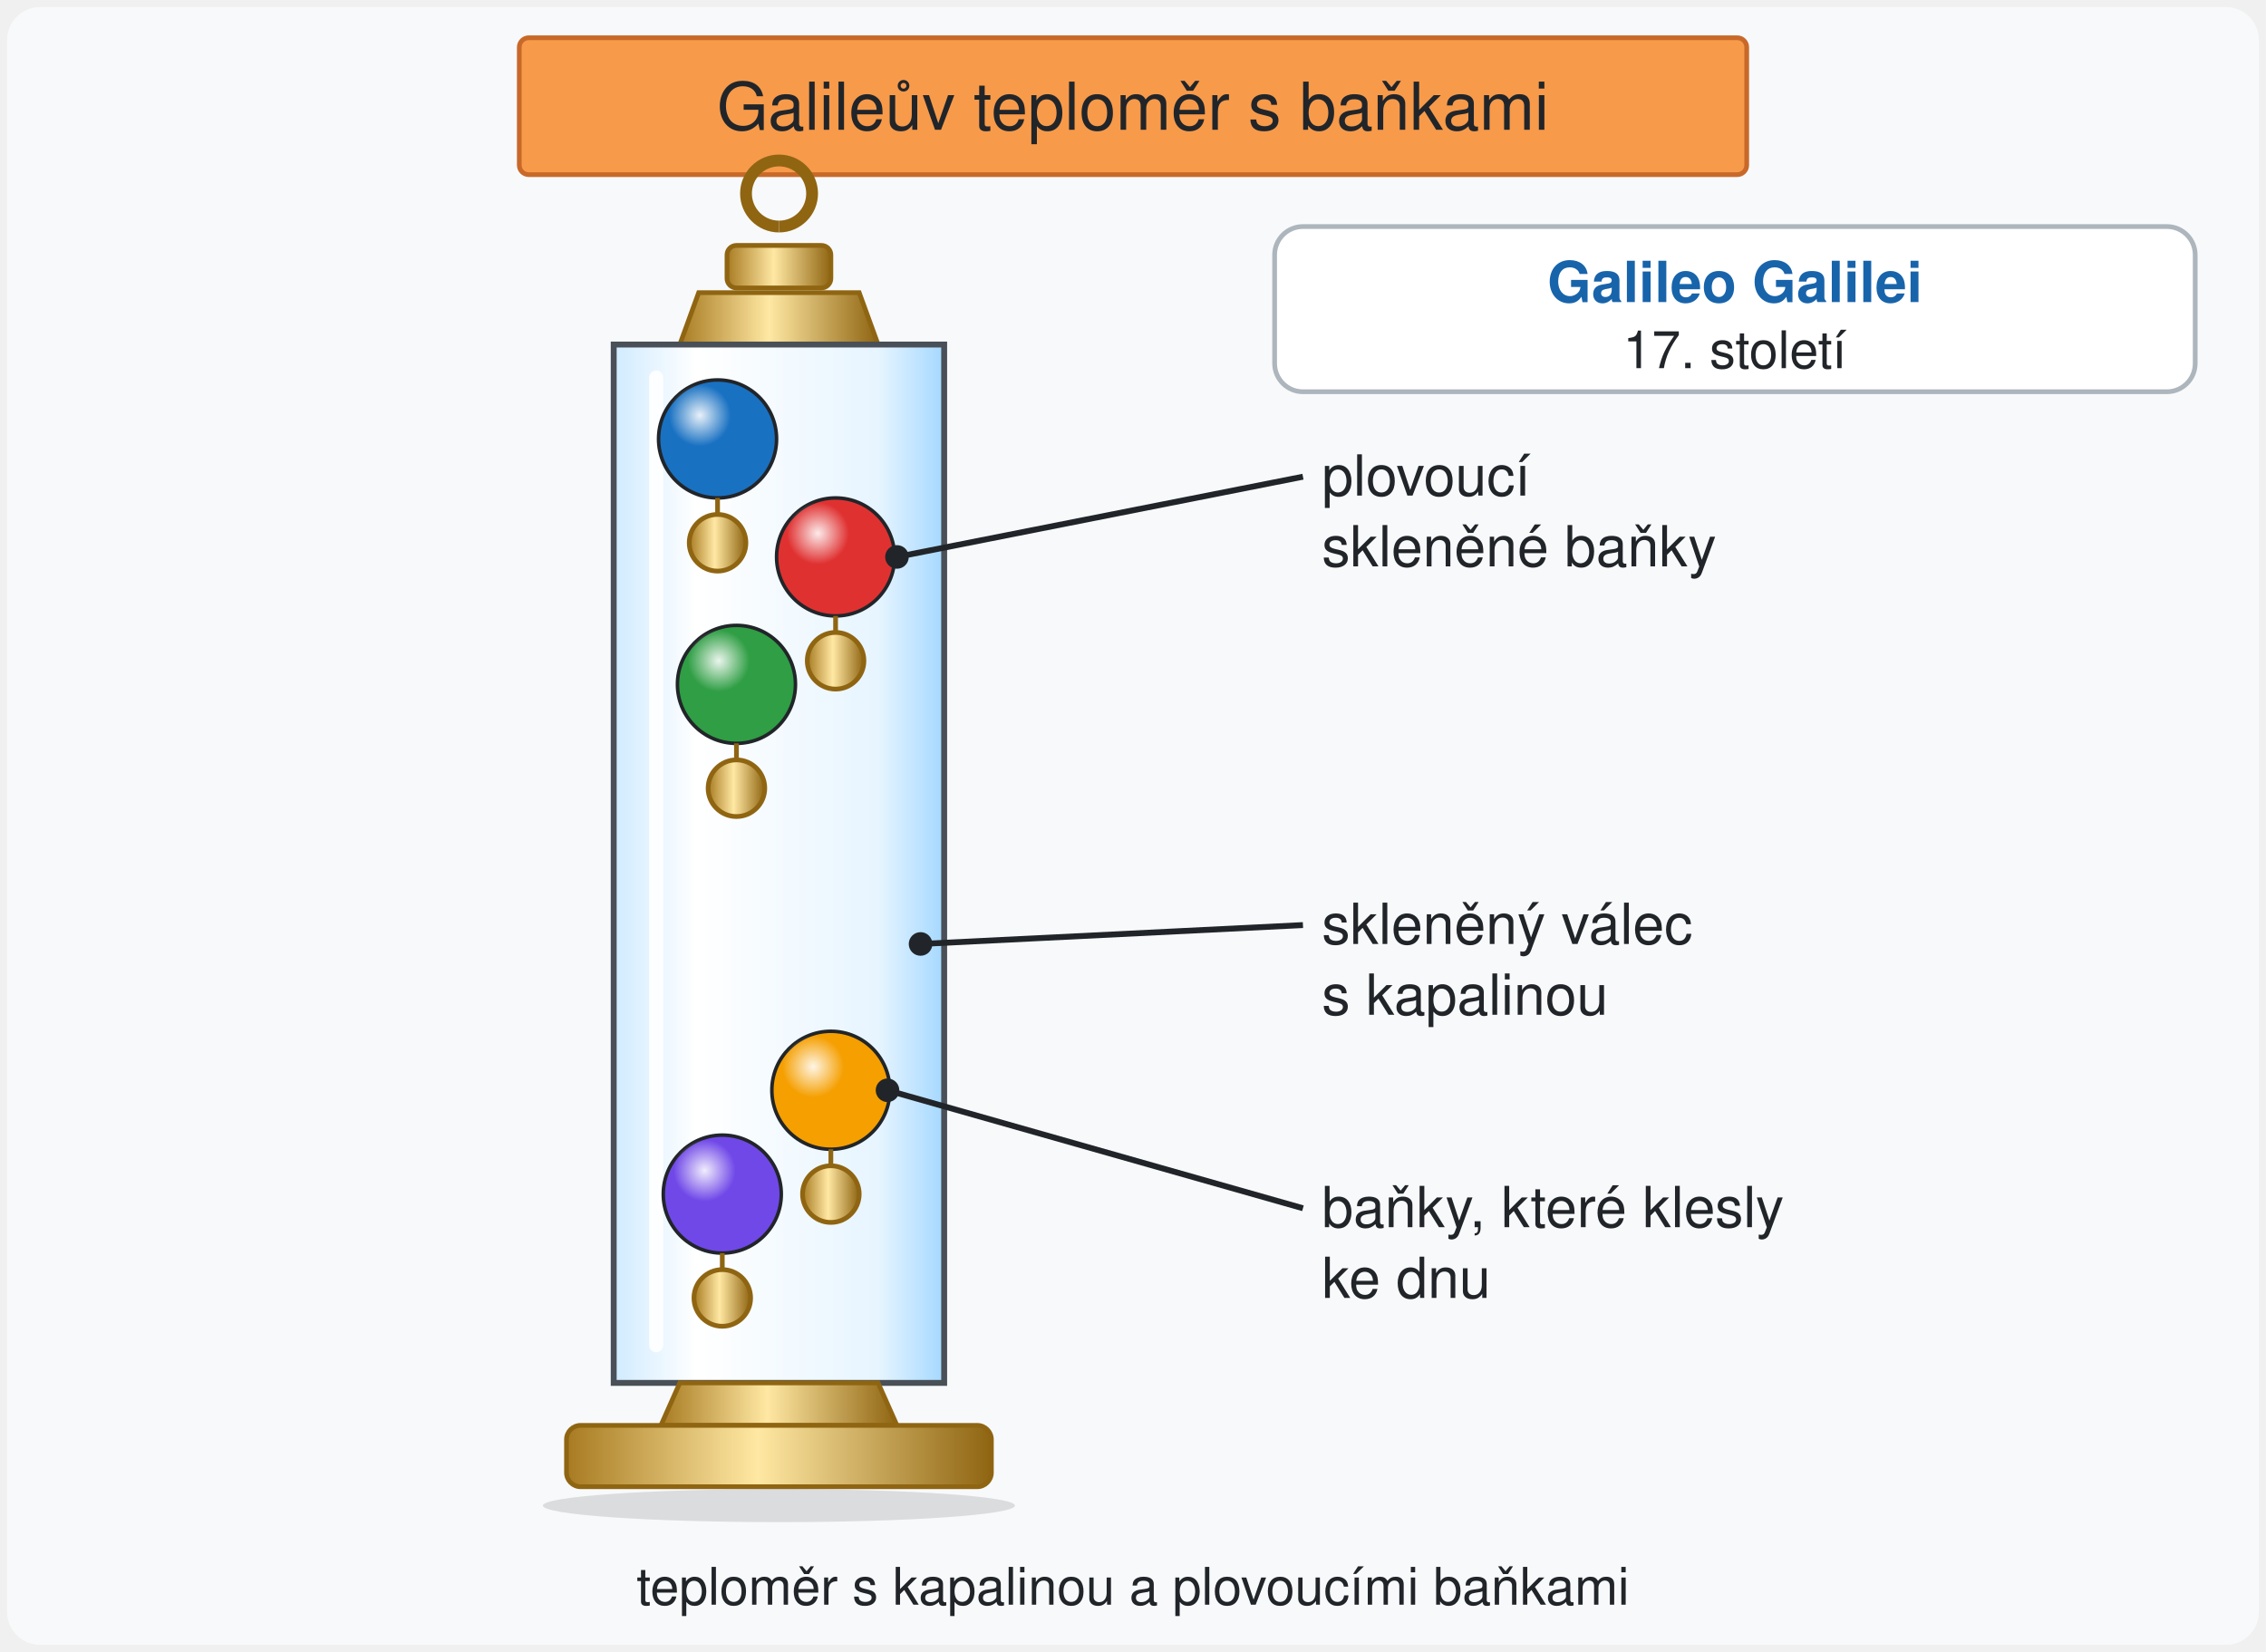
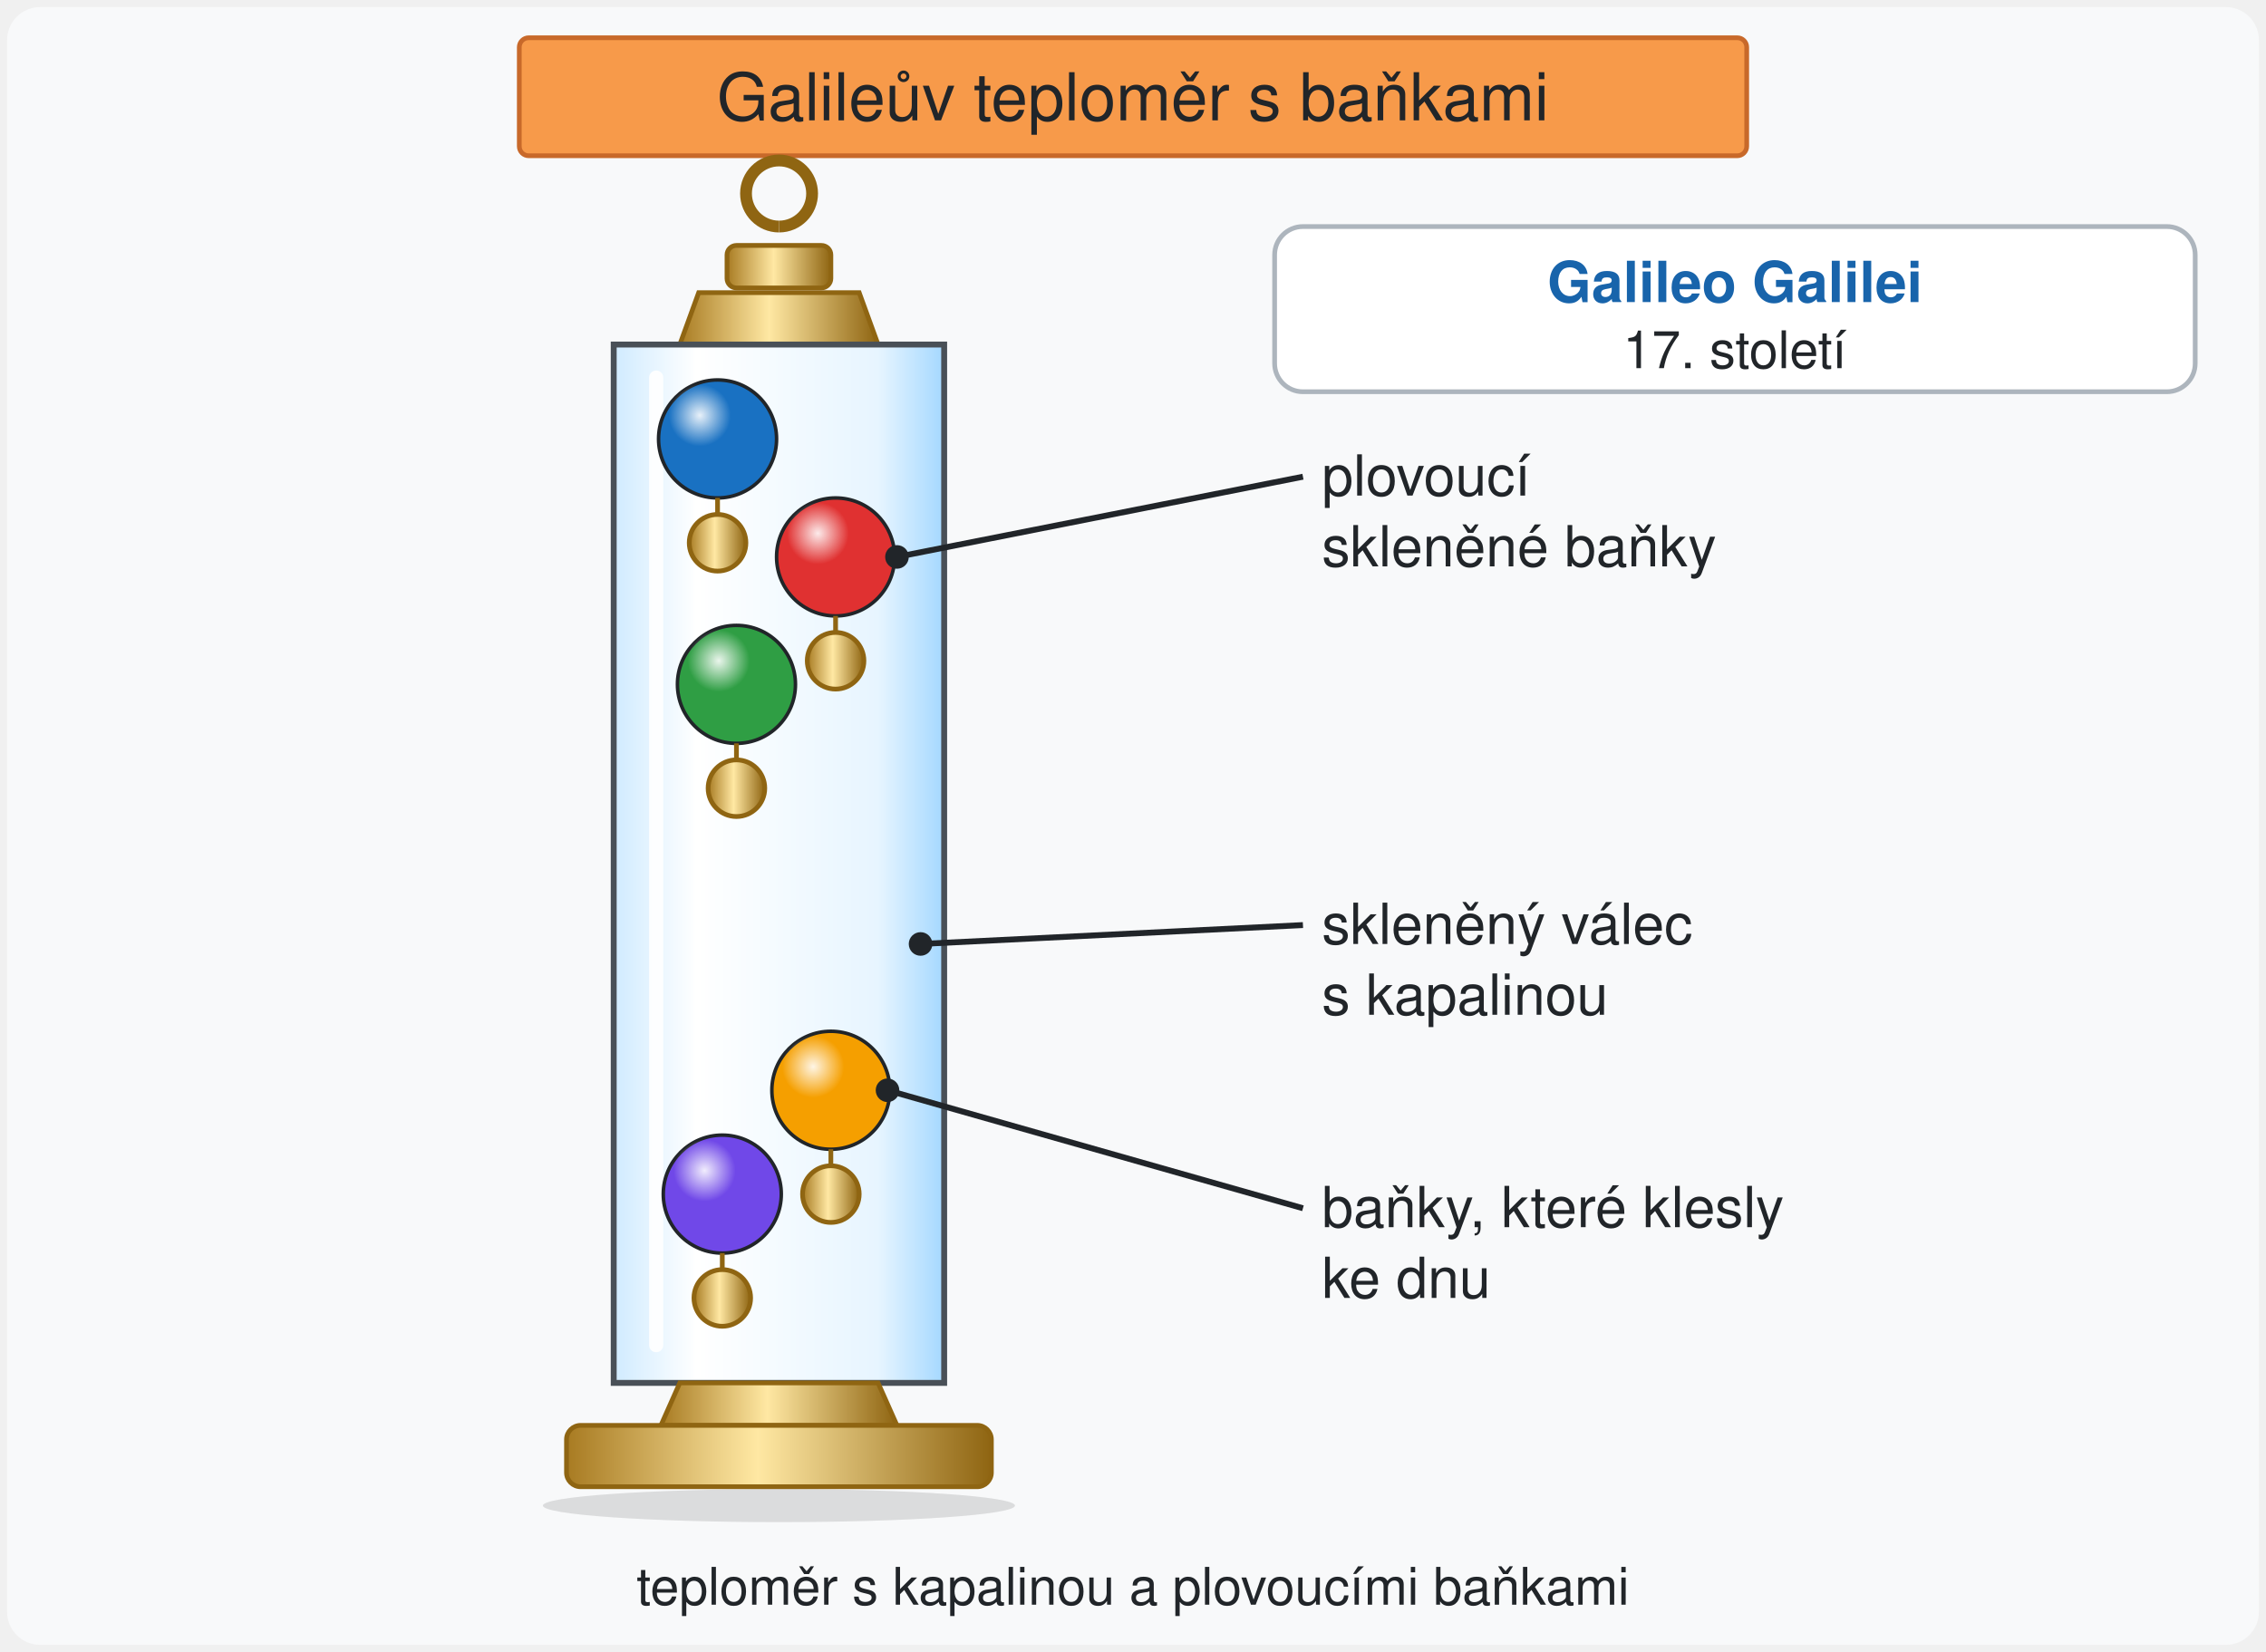
<svg xmlns="http://www.w3.org/2000/svg" viewBox="0 0 960 700" font-family="'Segoe UI', Helvetica, Arial, sans-serif" role="img" aria-label="Galileův teploměr: vysoký skleněný válec s mosazným víčkem a podstavcem je plný průhledné kapaliny. V kapalině jsou barevné skleněné baňky, na každé visí kovový štítek. Tři baňky plovou nahoře, dvě klesly ke dnu. Takový teploměr s plovoucími baňkami vymyslel Galileo Galilei v 17. století.">
  <style>
/* Předloha: PDF Teplota — fotografie skleněného válce s kapalinou a barevnými plovoucími baňkami se štítky
   (Galileův teploměr). Překresleno, ne kopie. Čísla na štítcích záměrně nejsou (ve výkladu nemají oporu).
   Baňky se jen lehce pohupují. Bez animace = klidový stav. */
@keyframes hup { 0%, 100% { transform: translate(0, 0); } 50% { transform: translate(0, -6px); } }
.h1 { animation: hup 3s ease-in-out infinite; } .h2 { animation: hup 3.6s ease-in-out 0.4s infinite; } .h3 { animation: hup 3.2s ease-in-out 0.8s infinite; }
@media (prefers-reduced-motion: reduce) { .h1, .h2, .h3 { animation: none; } }
</style>
  <rect x="3" y="3" width="954" height="694" rx="14" fill="#f8f9fa" />
-   <rect x="220" y="16" width="520" height="58" rx="4" fill="#f79a4a" stroke="#c8692a" stroke-width="2" />
-   <text x="480" y="55" font-size="28" fill="#212529" text-anchor="middle">Galileův teploměr s baňkami</text>
+   <rect x="220" y="16" width="520" height="50" rx="4" fill="#f79a4a" stroke="#c8692a" stroke-width="2" />
+   <text x="480" y="51" font-size="28" fill="#212529" text-anchor="middle">Galileův teploměr s baňkami</text>
  <defs>
    <linearGradient id="mosaz" x1="0" y1="0" x2="1" y2="0">
      <stop offset="0" stop-color="#a87b22" />
      <stop offset="0.45" stop-color="#ffe8a3" />
      <stop offset="1" stop-color="#8f6512" />
    </linearGradient>
    <linearGradient id="valec" x1="0" y1="0" x2="1" y2="0">
      <stop offset="0" stop-color="#d0ebff" />
      <stop offset="0.25" stop-color="#ffffff" />
      <stop offset="0.8" stop-color="#e7f5ff" />
      <stop offset="1" stop-color="#a5d8ff" />
    </linearGradient>
    <radialGradient id="kb" cx="0.35" cy="0.3" r="0.75">
      <stop offset="0" stop-color="#fff" stop-opacity="0.9" />
      <stop offset="0.35" stop-color="#fff" stop-opacity="0" />
    </radialGradient>
  </defs>
  <path d="M330 96a14 14 0 1 1 0.1 0" fill="none" stroke="#8f6512" stroke-width="5" />
  <rect x="308" y="104" width="44" height="18" rx="4" fill="url(#mosaz)" stroke="#8f6512" stroke-width="2" />
  <path d="M296 124h68l8 22H288Z" fill="url(#mosaz)" stroke="#8f6512" stroke-width="2" />
  <rect x="260" y="146" width="140" height="440" fill="url(#valec)" stroke="#495057" stroke-width="2.5" />
  <path d="M278 160V570" stroke="#fff" stroke-width="6" stroke-linecap="round" opacity="0.9" />
  <path d="M288 586H372l8 18H280Z" fill="url(#mosaz)" stroke="#8f6512" stroke-width="2" />
  <rect x="240" y="604" width="180" height="26" rx="6" fill="url(#mosaz)" stroke="#8f6512" stroke-width="2" />
  <ellipse cx="330" cy="638" rx="100" ry="7" fill="#000" opacity="0.12" />
  <g class="h1">
    <circle cx="304" cy="186" r="25" fill="#1971c2" stroke="#212529" stroke-width="1.5" />
    <circle cx="304" cy="186" r="25" fill="url(#kb)" />
    <path d="M304 211v8" stroke="#8f6512" stroke-width="2" />
    <circle cx="304" cy="230" r="12" fill="url(#mosaz)" stroke="#8f6512" stroke-width="2" />
  </g>
  <g class="h2">
    <circle cx="354" cy="236" r="25" fill="#e03131" stroke="#212529" stroke-width="1.5" />
    <circle cx="354" cy="236" r="25" fill="url(#kb)" />
    <path d="M354 261v8" stroke="#8f6512" stroke-width="2" />
    <circle cx="354" cy="280" r="12" fill="url(#mosaz)" stroke="#8f6512" stroke-width="2" />
  </g>
  <g class="h3">
    <circle cx="312" cy="290" r="25" fill="#2f9e44" stroke="#212529" stroke-width="1.5" />
    <circle cx="312" cy="290" r="25" fill="url(#kb)" />
    <path d="M312 315v8" stroke="#8f6512" stroke-width="2" />
    <circle cx="312" cy="334" r="12" fill="url(#mosaz)" stroke="#8f6512" stroke-width="2" />
  </g>
  <g class="">
    <circle cx="352" cy="462" r="25" fill="#f59f00" stroke="#212529" stroke-width="1.5" />
    <circle cx="352" cy="462" r="25" fill="url(#kb)" />
    <path d="M352 487v8" stroke="#8f6512" stroke-width="2" />
    <circle cx="352" cy="506" r="12" fill="url(#mosaz)" stroke="#8f6512" stroke-width="2" />
  </g>
  <g class="">
    <circle cx="306" cy="506" r="25" fill="#7048e8" stroke="#212529" stroke-width="1.5" />
    <circle cx="306" cy="506" r="25" fill="url(#kb)" />
    <path d="M306 531v8" stroke="#8f6512" stroke-width="2" />
    <circle cx="306" cy="550" r="12" fill="url(#mosaz)" stroke="#8f6512" stroke-width="2" />
  </g>
  <path d="M380 236L552 202" stroke="#212529" stroke-width="2.5" />
  <circle cx="380" cy="236" r="5" fill="#212529" />
  <text x="560" y="210" font-size="24" fill="#212529" text-anchor="start">plovoucí</text>
  <text x="560" y="240" font-size="24" fill="#212529" text-anchor="start">skleněné baňky</text>
  <path d="M390 400L552 392" stroke="#212529" stroke-width="2.5" />
  <circle cx="390" cy="400" r="5" fill="#212529" />
  <text x="560" y="400" font-size="24" fill="#212529" text-anchor="start">skleněný válec</text>
  <text x="560" y="430" font-size="24" fill="#212529" text-anchor="start">s kapalinou</text>
  <path d="M376 462L552 512" stroke="#212529" stroke-width="2.5" />
  <circle cx="376" cy="462" r="5" fill="#212529" />
  <text x="560" y="520" font-size="24" fill="#212529" text-anchor="start">baňky, které klesly</text>
  <text x="560" y="550" font-size="24" fill="#212529" text-anchor="start">ke dnu</text>
  <rect x="540" y="96" width="390" height="70" rx="12" fill="#fff" stroke="#adb5bd" stroke-width="2" />
  <text x="735" y="128" font-size="24" font-weight="bold" fill="#1864ab" text-anchor="middle">Galileo Galilei</text>
  <text x="735" y="156" font-size="22" fill="#212529" text-anchor="middle">17. století</text>
  <text x="480" y="680" font-size="22" fill="#212529" text-anchor="middle">teploměr s kapalinou a plovoucími baňkami</text>
</svg>
